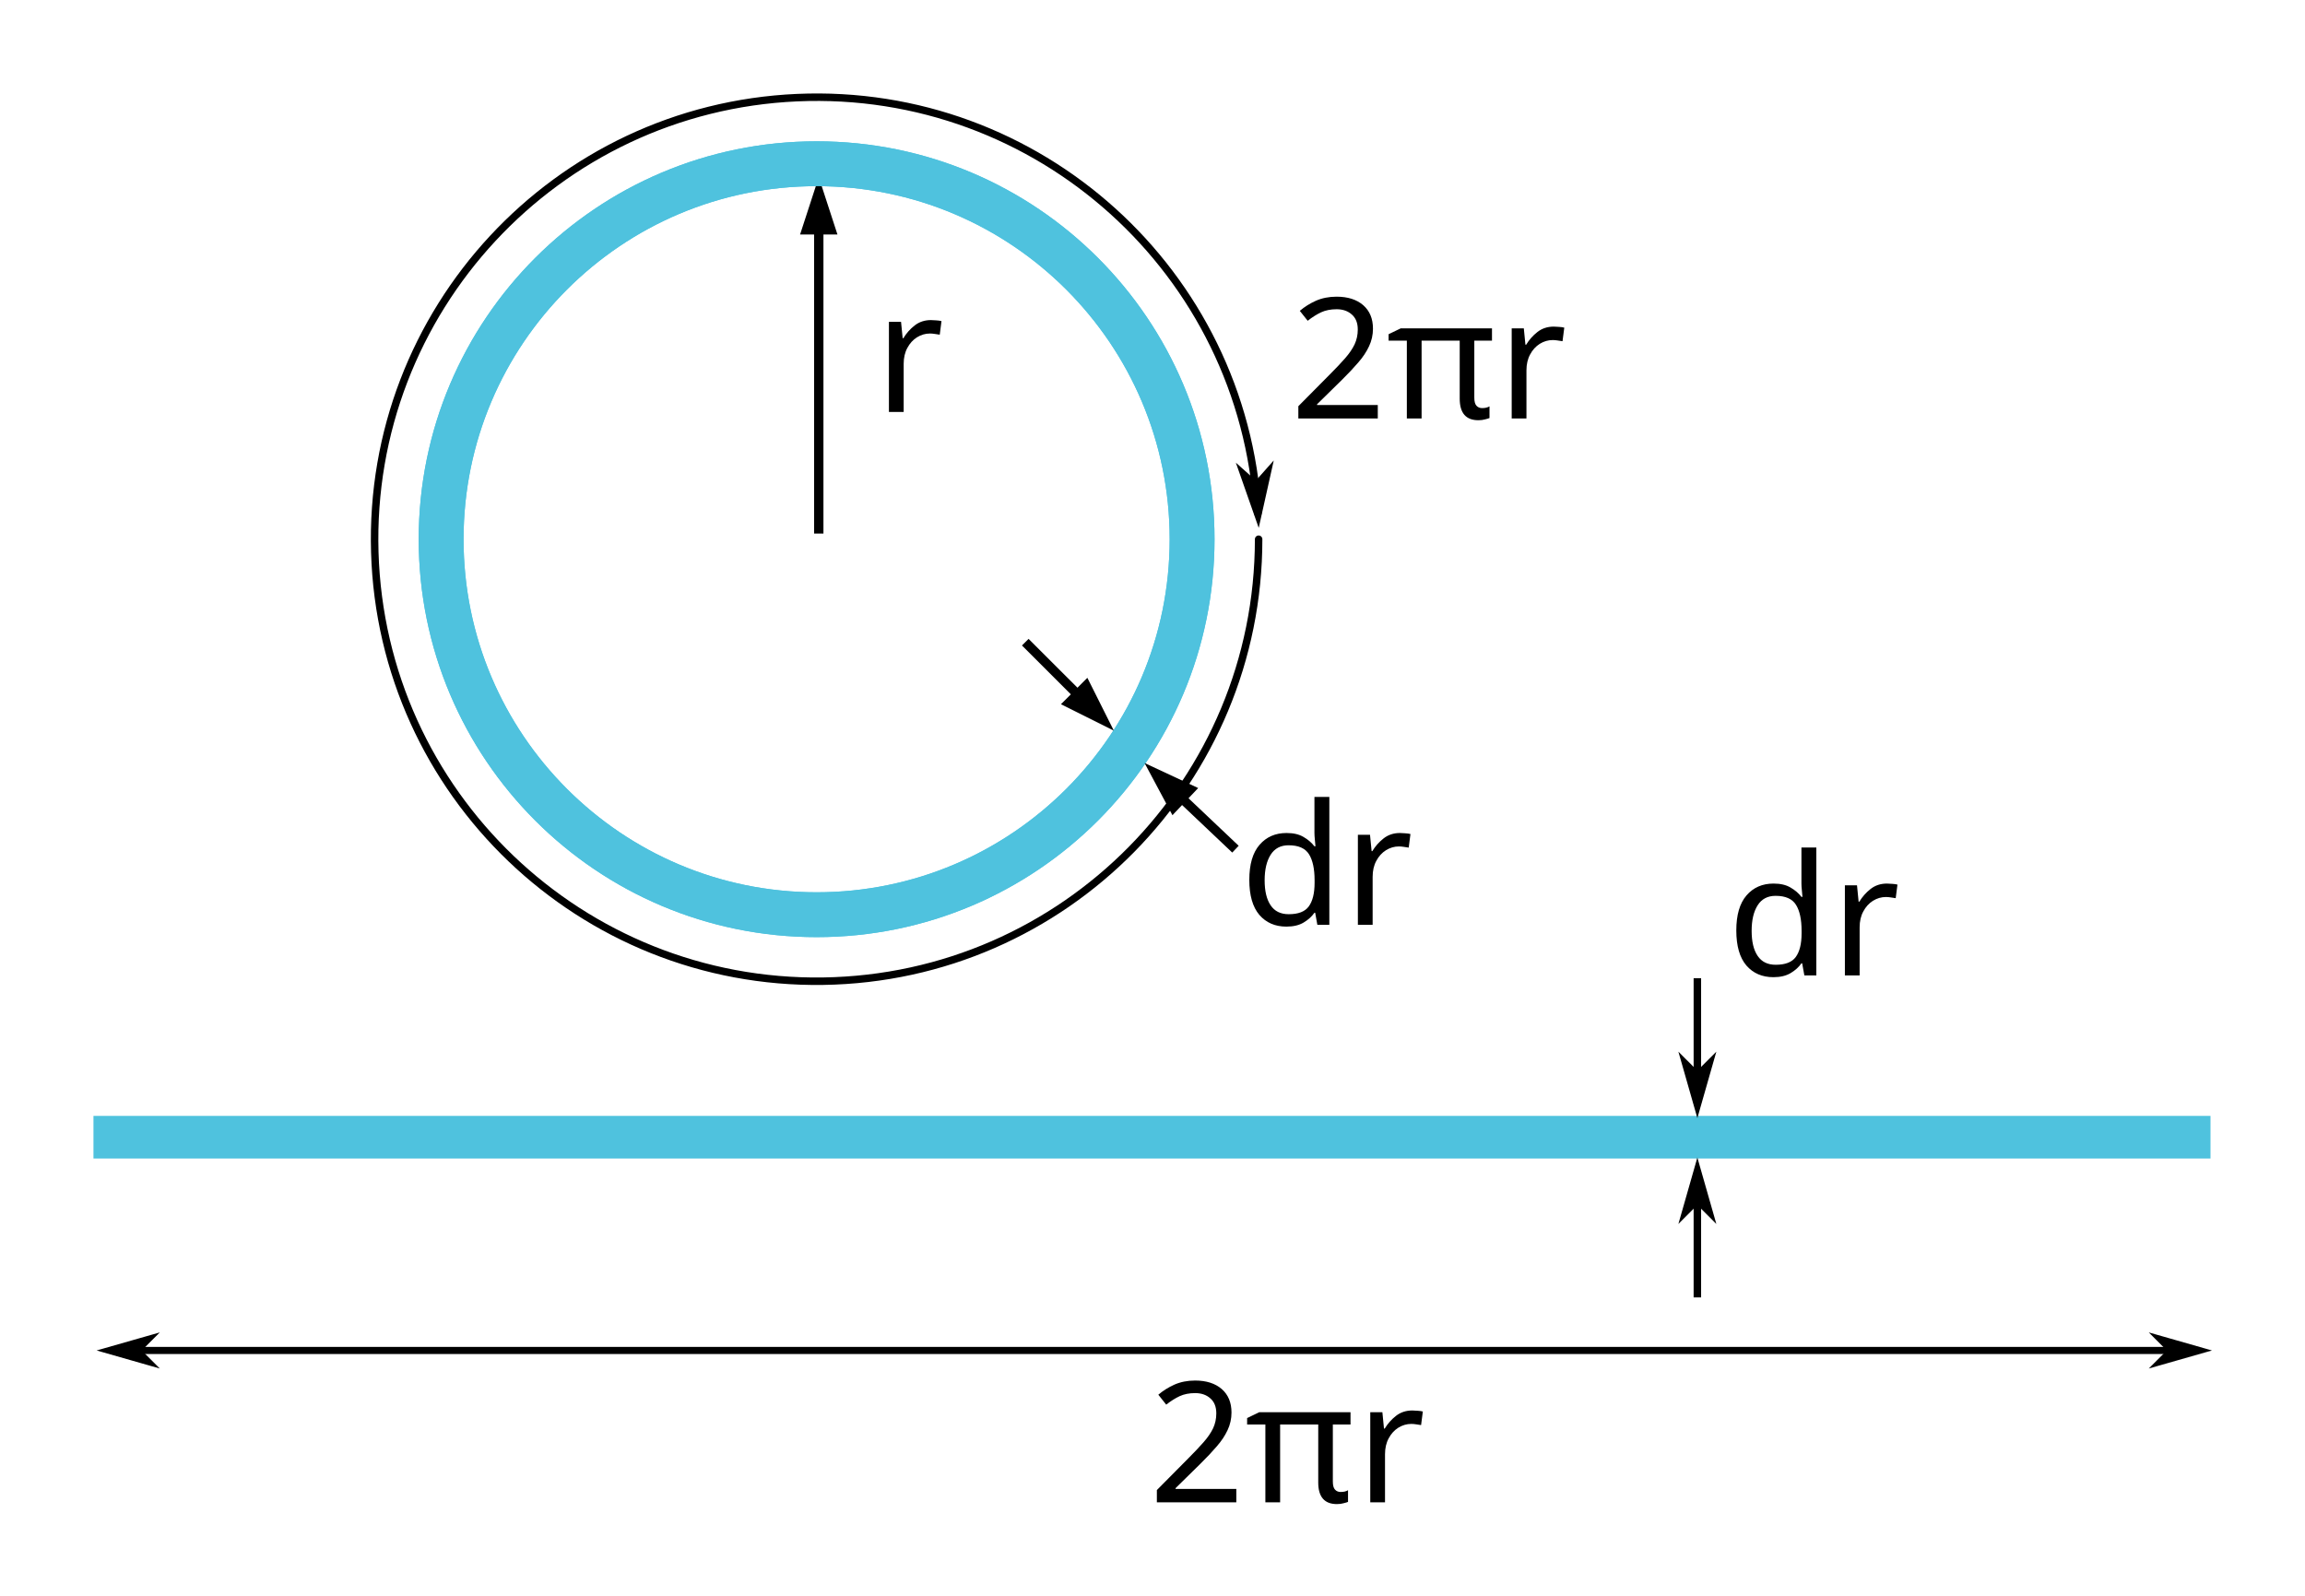
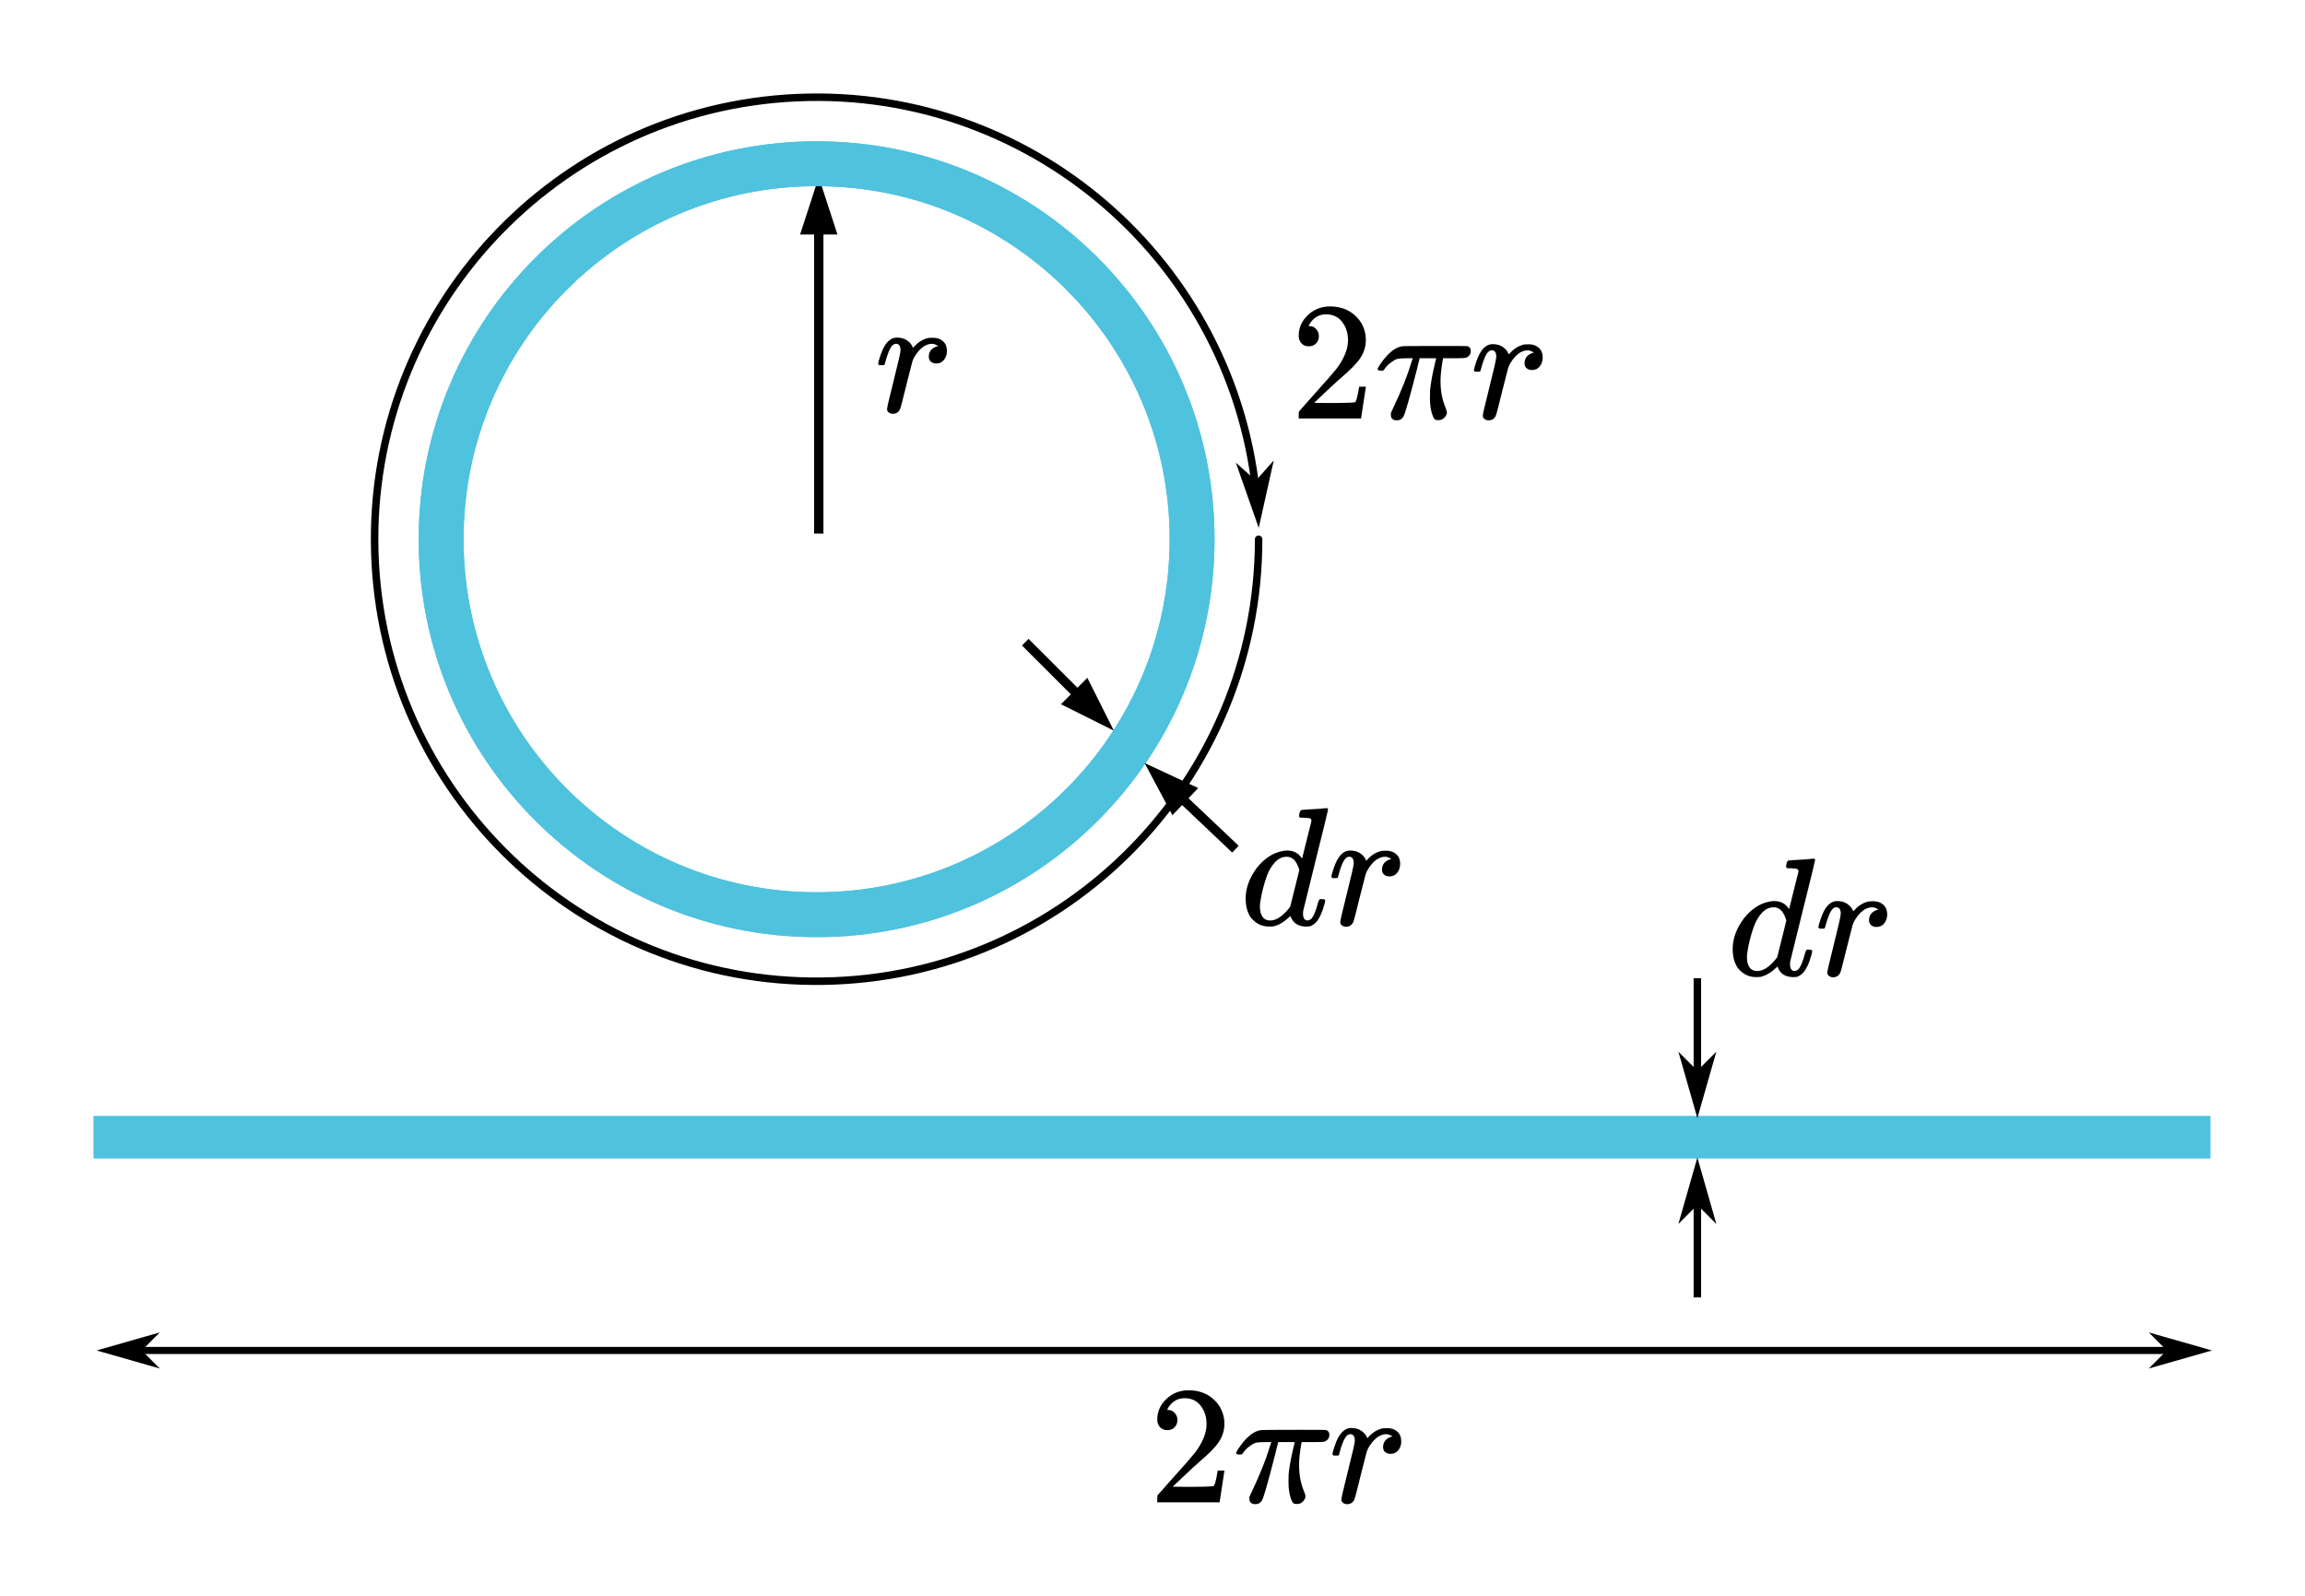
<svg xmlns="http://www.w3.org/2000/svg" width="246.62pt" height="170.737pt" viewBox="0 0 246.62 170.737" version="1.1" id="svg3336">
  <defs id="defs3338">
    <marker orient="auto" refY="0" refX="0" id="Arrow1Mstart" style="overflow:visible">
      <path id="path8459" d="M 0,0 5,-5 -12.5,0 5,5 0,0 Z" style="fill:#000000;fill-opacity:1;fill-rule:evenodd;stroke:#000000;stroke-width:1pt;stroke-opacity:1" transform="matrix(0.4,0,0,0.4,4,0)" />
    </marker>
    <marker orient="auto" refY="0" refX="0" id="marker22778" style="overflow:visible">
      <path id="path22780" d="M 0,0 5,-5 -12.5,0 5,5 0,0 Z" style="fill:#000000;fill-opacity:1;fill-rule:evenodd;stroke:#000000;stroke-width:1pt;stroke-opacity:1" transform="matrix(-0.4,0,0,-0.4,-4,0)" />
    </marker>
    <marker style="overflow:visible" id="marker21649" refX="0" refY="0" orient="auto">
      <path transform="matrix(-0.4,0,0,-0.4,-4,0)" style="fill:#000000;fill-opacity:1;fill-rule:evenodd;stroke:#000000;stroke-width:1pt;stroke-opacity:1" d="M 0,0 5,-5 -12.5,0 5,5 0,0 Z" id="path21651" />
    </marker>
    <marker style="overflow:visible" id="marker21585" refX="0" refY="0" orient="auto">
      <path transform="matrix(-0.4,0,0,-0.4,-4,0)" style="fill:#000000;fill-opacity:1;fill-rule:evenodd;stroke:#000000;stroke-width:1pt;stroke-opacity:1" d="M 0,0 5,-5 -12.5,0 5,5 0,0 Z" id="path21587" />
    </marker>
    <marker orient="auto" refY="0" refX="0" id="Arrow1Mend" style="overflow:visible">
      <path id="path8462" d="M 0,0 5,-5 -12.5,0 5,5 0,0 Z" style="fill:#000000;fill-opacity:1;fill-rule:evenodd;stroke:#000000;stroke-width:1pt;stroke-opacity:1" transform="matrix(-0.4,0,0,-0.4,-4,0)" />
    </marker>
    <g id="g3340">
      <symbol overflow="visible" id="glyph0-0" style="overflow:visible">
        <path style="stroke:none" d="m 4.984,-4.281 0,-0.188 C 4.984,-4.602 4.988,-4.723 5,-4.828 5.02,-4.941 5.062,-5.055 5.125,-5.172 5.195,-5.297 5.289,-5.438 5.406,-5.594 5.531,-5.75 5.703,-5.941 5.922,-6.172 6.055,-6.316 6.176,-6.457 6.281,-6.594 6.395,-6.727 6.488,-6.867 6.562,-7.016 6.645,-7.172 6.707,-7.332 6.75,-7.5 6.801,-7.664 6.828,-7.852 6.828,-8.062 6.828,-8.5 6.727,-8.836 6.531,-9.078 6.344,-9.316 6.066,-9.438 5.703,-9.438 c -0.188,0 -0.355,0.031 -0.5,0.094 -0.137,0.055 -0.258,0.133 -0.359,0.234 -0.105,0.105 -0.195,0.23 -0.266,0.375 -0.074,0.148 -0.137,0.309 -0.188,0.484 l -0.844,0 0,-1.141 c 0.344,-0.176 0.719,-0.332 1.125,-0.469 0.406,-0.133 0.801,-0.203 1.188,-0.203 0.414,0 0.766,0.047 1.047,0.141 0.289,0.086 0.523,0.199 0.703,0.344 0.188,0.148 0.32,0.324 0.406,0.531 0.082,0.211 0.125,0.434 0.125,0.672 0,0.219 -0.027,0.422 -0.078,0.609 -0.043,0.18 -0.117,0.355 -0.219,0.531 C 7.738,-7.055 7.598,-6.863 7.422,-6.656 7.242,-6.445 7.031,-6.211 6.781,-5.953 6.594,-5.754 6.441,-5.594 6.328,-5.469 6.211,-5.344 6.125,-5.223 6.062,-5.109 6.008,-4.992 5.973,-4.875 5.953,-4.75 c -0.023,0.117 -0.031,0.258 -0.031,0.422 l 0,0.047 z m 1.094,0.969 0,1.406 -1.266,0 0,-1.406 z m 3.188,2.5 0,-10.359 -6.688,0 0,10.359 z m 0.906,-11.172 0,11.984 -8.5,0 0,-11.984 z m 0,0" id="path3343" />
      </symbol>
      <symbol overflow="visible" id="glyph0-1" style="overflow:visible">
        <path style="stroke:none" d="M 2.875,-4.75 C 2.227,-4.438 1.453,-4.113 0.547,-3.781 L 0.344,-4.516 c 0.945,-0.32 1.852,-0.688 2.719,-1.094 l 0.547,-2.5 C 3.941,-9.598 4.406,-10.707 5,-11.438 c 0.594,-0.727 1.301,-1.094 2.125,-1.094 0.395,0 0.719,0.086 0.969,0.25 0.25,0.168 0.43,0.391 0.547,0.672 0.113,0.281 0.172,0.594 0.172,0.938 0,0.543 -0.133,1.117 -0.391,1.719 -0.25,0.594 -0.684,1.188 -1.297,1.781 C 6.508,-6.586 5.617,-5.988 4.453,-5.375 l -0.562,2.531 C 3.754,-2.258 3.688,-1.82 3.688,-1.531 c 0,0.23 0.039,0.398 0.125,0.5 0.094,0.105 0.219,0.156 0.375,0.156 0.164,0 0.32,-0.035 0.469,-0.109 0.145,-0.07 0.297,-0.18 0.453,-0.328 0.156,-0.145 0.312,-0.316 0.469,-0.516 0.156,-0.195 0.332,-0.441 0.531,-0.734 l 0.625,0.453 c -0.406,0.555 -0.762,0.98 -1.062,1.281 C 5.379,-0.535 5.062,-0.301 4.719,-0.125 4.375,0.051 4.008,0.141 3.625,0.141 3.188,0.141 2.844,0.008 2.594,-0.25 2.352,-0.52 2.234,-0.883 2.234,-1.344 c 0,-0.445 0.082,-1.016 0.25,-1.703 z M 4.641,-6.234 C 5.609,-6.828 6.352,-7.531 6.875,-8.344 c 0.531,-0.82 0.797,-1.672 0.797,-2.547 0,-0.301 -0.059,-0.531 -0.172,-0.688 -0.117,-0.164 -0.277,-0.25 -0.484,-0.25 -0.293,0 -0.547,0.117 -0.766,0.344 -0.211,0.219 -0.402,0.559 -0.578,1.016 -0.168,0.449 -0.336,1.047 -0.5,1.797 z m 0,0" id="path3346" />
      </symbol>
      <symbol overflow="visible" id="glyph1-0" style="overflow:visible">
        <path style="stroke:none" d="m 2.5,0 0,-11.25 9,0 0,11.25 z m 0.281,-0.281 8.438,0 0,-10.688 -8.438,0 z m 0,0" id="path3349" />
      </symbol>
      <symbol overflow="visible" id="glyph1-1" style="overflow:visible">
        <path style="stroke:none" d="m 5.125,-1.156 c -0.824,0.637 -1.344,1.008 -1.562,1.109 -0.312,0.145 -0.648,0.219 -1,0.219 -0.562,0 -1.027,-0.188 -1.391,-0.562 -0.355,-0.383 -0.531,-0.891 -0.531,-1.516 0,-0.395 0.086,-0.734 0.266,-1.016 0.238,-0.406 0.656,-0.781 1.25,-1.125 C 2.75,-4.398 3.738,-4.828 5.125,-5.328 l 0,-0.328 C 5.125,-6.457 4.992,-7.004 4.734,-7.297 4.484,-7.598 4.113,-7.75 3.625,-7.75 c -0.367,0 -0.656,0.102 -0.875,0.297 -0.219,0.199 -0.328,0.43 -0.328,0.688 l 0.016,0.5 c 0,0.273 -0.074,0.48 -0.219,0.625 -0.137,0.148 -0.312,0.219 -0.531,0.219 -0.219,0 -0.398,-0.07 -0.531,-0.219 -0.137,-0.156 -0.203,-0.363 -0.203,-0.625 0,-0.5 0.254,-0.957 0.766,-1.375 0.52,-0.426 1.242,-0.641 2.172,-0.641 0.719,0 1.305,0.121 1.766,0.359 0.344,0.18 0.598,0.461 0.766,0.844 0.102,0.25 0.156,0.766 0.156,1.547 l 0,2.734 c 0,0.773 0.008,1.246 0.031,1.422 0.031,0.168 0.078,0.281 0.141,0.344 0.07,0.055 0.156,0.078 0.25,0.078 0.094,0 0.176,-0.02 0.25,-0.062 0.113,-0.07 0.348,-0.285 0.703,-0.641 l 0,0.5 c -0.656,0.875 -1.281,1.312 -1.875,1.312 -0.293,0 -0.523,-0.102 -0.688,-0.297 C 5.223,-0.336 5.133,-0.676 5.125,-1.156 Z m 0,-0.578 0,-3.062 c -0.887,0.355 -1.461,0.605 -1.719,0.75 C 2.945,-3.797 2.617,-3.531 2.422,-3.25 2.223,-2.969 2.125,-2.66 2.125,-2.328 c 0,0.43 0.125,0.781 0.375,1.062 0.25,0.273 0.535,0.406 0.859,0.406 0.445,0 1.035,-0.289 1.766,-0.875 z m 0,0" id="path3352" />
      </symbol>
      <symbol overflow="visible" id="glyph1-2" style="overflow:visible">
        <path style="stroke:none" d="M 6.25,-0.906 C 5.852,-0.5 5.469,-0.203 5.094,-0.016 4.719,0.16 4.316,0.25 3.891,0.25 3.004,0.25 2.234,-0.113 1.578,-0.844 0.922,-1.582 0.594,-2.531 0.594,-3.688 c 0,-1.156 0.363,-2.211 1.094,-3.172 0.727,-0.957 1.66,-1.438 2.797,-1.438 0.719,0 1.305,0.227 1.766,0.672 l 0,-1.484 c 0,-0.914 -0.023,-1.477 -0.062,-1.688 -0.043,-0.219 -0.109,-0.363 -0.203,-0.438 -0.094,-0.07 -0.215,-0.109 -0.359,-0.109 -0.156,0 -0.359,0.047 -0.609,0.141 L 4.906,-11.516 7.297,-12.5 l 0.406,0 0,9.312 c 0,0.938 0.02,1.512 0.062,1.719 0.039,0.211 0.109,0.355 0.203,0.438 0.102,0.086 0.219,0.125 0.344,0.125 0.156,0 0.367,-0.051 0.641,-0.156 l 0.094,0.312 -2.391,1 -0.406,0 z m 0,-0.609 0,-4.156 C 6.219,-6.066 6.113,-6.426 5.938,-6.75 5.758,-7.082 5.523,-7.332 5.234,-7.5 4.941,-7.664 4.66,-7.75 4.391,-7.75 3.867,-7.75 3.406,-7.52 3,-7.062 c -0.531,0.617 -0.797,1.508 -0.797,2.672 0,1.188 0.254,2.102 0.766,2.734 0.52,0.625 1.098,0.938 1.734,0.938 0.531,0 1.047,-0.266 1.547,-0.797 z m 0,0" id="path3355" />
      </symbol>
      <symbol overflow="visible" id="glyph2-0" style="overflow:visible">
        <path style="stroke:none" d="m 2.5,0 0,-11.25 9,0 0,11.25 z m 0.281,-0.281 8.438,0 0,-10.688 -8.438,0 z m 0,0" id="path3358" />
      </symbol>
      <symbol overflow="visible" id="glyph2-1" style="overflow:visible">
        <path style="stroke:none" d="m 8.531,-7.953 -2.875,9.938 c -0.125,0.445 -0.188,0.738 -0.188,0.875 0,0.133 0.031,0.25 0.094,0.344 0.07,0.094 0.164,0.164 0.281,0.219 0.188,0.07 0.426,0.109 0.719,0.109 l -0.094,0.312 -4.203,0 0.078,-0.312 C 2.914,3.477 3.273,3.426 3.422,3.375 3.641,3.289 3.82,3.145 3.969,2.938 4.113,2.738 4.273,2.32 4.453,1.688 L 5.656,-2.641 C 4.883,-1.516 4.164,-0.723 3.5,-0.266 3.02,0.055 2.578,0.219 2.172,0.219 1.586,0.219 1.145,-0.02 0.844,-0.5 0.539,-0.977 0.391,-1.492 0.391,-2.047 c 0,-0.883 0.27,-1.812 0.812,-2.781 C 1.754,-5.805 2.473,-6.602 3.359,-7.219 4.055,-7.707 4.688,-7.953 5.25,-7.953 c 0.414,0 0.758,0.105 1.031,0.312 C 6.551,-7.441 6.75,-7.125 6.875,-6.688 l 0.281,-0.984 z m -2,1.719 c 0,-0.375 -0.117,-0.68 -0.344,-0.922 -0.23,-0.25 -0.512,-0.375 -0.844,-0.375 -0.719,0 -1.477,0.621 -2.266,1.859 -0.781,1.23 -1.172,2.387 -1.172,3.469 0,0.449 0.094,0.789 0.281,1.016 0.195,0.219 0.438,0.328 0.719,0.328 0.363,0 0.77,-0.195 1.219,-0.594 0.688,-0.602 1.258,-1.375 1.719,-2.312 0.457,-0.945 0.688,-1.77 0.688,-2.469 z m 0,0" id="path3361" />
      </symbol>
      <symbol overflow="visible" id="glyph2-2" style="overflow:visible">
        <path style="stroke:none" d="M 5.266,0.266 3,2.109 c 0.352,-0.062 0.68,-0.094 0.984,-0.094 0.301,0 0.57,0.016 0.812,0.047 0.25,0.039 0.781,0.148 1.594,0.328 0.82,0.188 1.539,0.281 2.156,0.281 0.645,0 1.191,-0.117 1.641,-0.344 0.457,-0.219 0.898,-0.594 1.328,-1.125 L 11.812,1.344 C 11.207,2.207 10.492,2.832 9.672,3.219 8.859,3.602 7.988,3.797 7.062,3.797 6.551,3.797 5.852,3.695 4.969,3.5 3.613,3.195 2.672,3.047 2.141,3.047 1.93,3.047 1.758,3.062 1.625,3.094 1.5,3.125 1.312,3.195 1.062,3.312 L 0.859,3.062 4.453,0.219 C 3.336,0.062 2.492,-0.426 1.922,-1.25 1.348,-2.07 1.062,-2.953 1.062,-3.891 1.062,-5.172 1.445,-6.5 2.219,-7.875 3,-9.25 3.992,-10.312 5.203,-11.062 c 1.207,-0.75 2.395,-1.125 3.562,-1.125 0.875,0 1.613,0.18 2.219,0.531 0.613,0.344 1.086,0.855 1.422,1.531 0.332,0.668 0.5,1.355 0.5,2.062 0,1.344 -0.387,2.711 -1.156,4.094 -0.762,1.375 -1.715,2.422 -2.859,3.141 -1.137,0.711 -2.344,1.07 -3.625,1.094 z M 8.562,-11.625 c -0.586,0 -1.156,0.148 -1.719,0.438 -0.562,0.281 -1.121,0.758 -1.672,1.422 C 4.617,-9.109 4.125,-8.25 3.688,-7.188 3.156,-5.875 2.891,-4.633 2.891,-3.469 c 0,0.836 0.211,1.574 0.641,2.219 0.426,0.637 1.082,0.953 1.969,0.953 0.531,0 1.051,-0.129 1.562,-0.391 0.52,-0.258 1.055,-0.707 1.609,-1.344 0.695,-0.812 1.281,-1.836 1.75,-3.078 0.477,-1.25 0.719,-2.41 0.719,-3.484 0,-0.789 -0.215,-1.492 -0.641,-2.109 C 10.07,-11.316 9.426,-11.625 8.562,-11.625 Z m 0,0" id="path3364" />
      </symbol>
      <symbol overflow="visible" id="glyph2-3" style="overflow:visible">
        <path style="stroke:none" d="M 0.938,-7.469 3.969,-7.953 2.703,-3.688 c 1.031,-1.75 1.961,-2.973 2.797,-3.672 0.477,-0.395 0.863,-0.594 1.156,-0.594 0.195,0 0.348,0.059 0.453,0.172 0.113,0.117 0.172,0.281 0.172,0.5 0,0.387 -0.102,0.758 -0.297,1.109 C 6.848,-5.91 6.645,-5.781 6.375,-5.781 c -0.137,0 -0.25,-0.039 -0.344,-0.125 C 5.938,-6 5.879,-6.133 5.859,-6.312 5.848,-6.426 5.82,-6.504 5.781,-6.547 c -0.055,-0.039 -0.109,-0.062 -0.172,-0.062 -0.105,0 -0.199,0.023 -0.281,0.062 C 5.172,-6.461 4.938,-6.234 4.625,-5.859 4.145,-5.285 3.617,-4.539 3.047,-3.625 2.805,-3.238 2.598,-2.801 2.422,-2.312 2.172,-1.645 2.031,-1.242 2,-1.109 L 1.719,0 0.375,0 2,-5.453 C 2.188,-6.086 2.281,-6.539 2.281,-6.812 2.281,-6.914 2.234,-7.004 2.141,-7.078 2.023,-7.172 1.867,-7.219 1.672,-7.219 1.555,-7.219 1.332,-7.191 1,-7.141 Z m 0,0" id="path3367" />
      </symbol>
      <symbol overflow="visible" id="glyph2-4" style="overflow:visible">
        <path style="stroke:none" d="m 5.828,-11.281 -1.359,4.719 1.109,0 c 0.801,0 1.379,-0.117 1.734,-0.359 0.352,-0.25 0.66,-0.703 0.922,-1.359 l 0.328,0 -1.219,4.328 -0.359,0 c 0.102,-0.363 0.156,-0.676 0.156,-0.938 0,-0.25 -0.055,-0.445 -0.156,-0.594 C 6.891,-5.641 6.75,-5.754 6.562,-5.828 6.383,-5.898 6.008,-5.938 5.438,-5.938 l -1.125,0 L 3.156,-2 c -0.117,0.387 -0.172,0.68 -0.172,0.875 0,0.156 0.07,0.293 0.219,0.406 0.102,0.086 0.352,0.125 0.75,0.125 l 1.062,0 C 6.148,-0.594 7.062,-0.797 7.75,-1.203 8.445,-1.609 9.066,-2.312 9.609,-3.312 l 0.328,0 L 8.812,0 -0.406,0 -0.297,-0.328 c 0.457,-0.008 0.77,-0.051 0.938,-0.125 0.227,-0.102 0.395,-0.238 0.5,-0.406 0.156,-0.238 0.344,-0.738 0.562,-1.5 l 2.094,-7.188 c 0.164,-0.582 0.25,-1.023 0.25,-1.328 0,-0.227 -0.078,-0.406 -0.234,-0.531 -0.156,-0.125 -0.461,-0.188 -0.906,-0.188 l -0.188,0 0.109,-0.328 8.547,0 -0.734,2.875 -0.328,0 c 0.039,-0.27 0.062,-0.492 0.062,-0.672 0,-0.312 -0.074,-0.57 -0.219,-0.781 -0.199,-0.27 -0.492,-0.477 -0.875,-0.625 C 9,-11.227 8.352,-11.281 7.344,-11.281 Z m 0,0" id="path3370" />
      </symbol>
      <symbol overflow="visible" id="glyph3-0" style="overflow:visible">
        <path style="stroke:none" d="m 2.5,0 0,-11.25 9,0 0,11.25 z m 0.281,-0.281 8.438,0 0,-10.688 -8.438,0 z m 0,0" id="path3373" />
      </symbol>
      <symbol overflow="visible" id="glyph3-1" style="overflow:visible">
        <path style="stroke:none" d="m 6.688,-12.5 c 1.625,0 2.438,1.117 2.438,3.344 0,1.355 -0.328,2.852 -0.984,4.484 C 7.484,-3.035 6.727,-1.812 5.875,-1 5.031,-0.188 4.16,0.219 3.266,0.219 c -0.73,0 -1.324,-0.312 -1.781,-0.938 -0.461,-0.625 -0.688,-1.406 -0.688,-2.344 0,-0.594 0.129,-1.414 0.391,-2.469 0.258,-1.062 0.656,-2.129 1.188,-3.203 0.531,-1.07 1.191,-1.969 1.984,-2.688 C 5.148,-12.141 5.926,-12.5 6.688,-12.5 Z m 0.547,5.984 c 0.395,-1.238 0.594,-2.441 0.594,-3.609 0,-1.332 -0.383,-2 -1.141,-2 -0.656,0 -1.309,0.5 -1.953,1.5 -0.637,1 -1.219,2.371 -1.75,4.109 z m -4.422,0.5 C 2.27,-4.336 2,-3.051 2,-2.156 c 0,0.586 0.117,1.062 0.359,1.438 0.238,0.375 0.598,0.562 1.078,0.562 0.395,0 0.766,-0.156 1.109,-0.469 C 4.891,-0.938 5.289,-1.57 5.75,-2.531 6.219,-3.5 6.656,-4.66 7.062,-6.016 Z m 0,0" id="path3376" />
      </symbol>
    </g>
    <marker orient="auto" refY="0" refX="0" id="Arrow1Mend-1" style="overflow:visible">
      <path id="path8462-7" d="M 0,0 5,-5 -12.5,0 5,5 0,0 Z" style="fill:#000000;fill-opacity:1;fill-rule:evenodd;stroke:#000000;stroke-width:1pt;stroke-opacity:1" transform="matrix(-0.4,0,0,-0.4,-4,0)" />
    </marker>
  </defs>
  <circle style="opacity:1;fill:none;fill-opacity:1;stroke:#4fc2de;stroke-width:4.8;stroke-linecap:round;stroke-linejoin:round;stroke-miterlimit:4;stroke-dasharray:none;stroke-dashoffset:0;stroke-opacity:1" id="path21418-9" cx="87.372" cy="57.693" r="40.174" />
  <path id="path3431" d="m 88.103,57.085 0,-31.994 1.5,0 -2,-6.14 -2,6.14 1.5,0 0,31.994 z m 0,0" style="fill:#000000;fill-opacity:1;fill-rule:nonzero;stroke:none" />
-   <text xml:space="preserve" style="font-style:normal;font-variant:normal;font-weight:normal;font-stretch:normal;font-size:32px;line-height:125%;font-family:KaTeX_Main;-inkscape-font-specification:'KaTeX_Main, Normal';text-align:start;letter-spacing:0px;word-spacing:0px;writing-mode:lr-tb;text-anchor:start;fill:#000000;fill-opacity:1;stroke:none;stroke-width:1px;stroke-linecap:butt;stroke-linejoin:miter;stroke-opacity:1" x="93.577" y="44.074" id="text41261-5">
-     <tspan id="tspan41263-1" x="93.577" y="44.074" style="font-style:normal;font-variant:normal;font-weight:normal;font-stretch:normal;font-size:18px;line-height:125%;font-family:KaTeX_Math;-inkscape-font-specification:'KaTeX_Math, Normal';text-align:start;writing-mode:lr-tb;text-anchor:start">r</tspan>
-   </text>
+   <g style="font-style:normal;font-variant:normal;font-weight:normal;font-stretch:normal;font-size:32px;line-height:125%;font-family:KaTeX_Main;-inkscape-font-specification:'KaTeX_Main, Normal';text-align:start;letter-spacing:0px;word-spacing:0px;writing-mode:lr-tb;text-anchor:start;fill:#000000;fill-opacity:1;stroke:none;stroke-width:1px;stroke-linecap:butt;stroke-linejoin:miter;stroke-opacity:1" id="text41261-5">
+     <path d="m 95.521,44.272 q -0.252,0 -0.432,-0.144 -0.18,-0.126 -0.18,-0.36 0,-0.234 0.72,-3.096 0.72,-2.862 0.72,-3.186 0,-0.702 -0.468,-0.702 -0.198,0 -0.342,0.126 -0.432,0.342 -0.864,1.998 0,0.018 -0.018,0.072 -0.018,0.036 -0.036,0.054 0,0 -0.018,0.018 -0.018,0.018 -0.072,0.018 -0.036,0 -0.072,0 -0.036,0 -0.144,0 l -0.252,0 q -0.108,-0.108 -0.108,-0.162 0,-0.144 0.234,-0.846 0.342,-1.044 0.81,-1.512 0.432,-0.432 0.954,-0.432 0.702,0 1.152,0.342 0.396,0.306 0.522,0.63 0.036,0.108 0.054,0.126 0.018,0 0.144,-0.144 0.666,-0.738 1.53,-0.918 0.108,-0.018 0.468,-0.018 0.666,0 1.08,0.378 0.414,0.378 0.414,1.026 0,0.576 -0.324,0.972 -0.306,0.378 -0.828,0.378 -0.342,0 -0.576,-0.198 -0.216,-0.198 -0.216,-0.522 0,-0.882 1.008,-1.152 -0.396,-0.234 -0.648,-0.234 -0.378,0 -0.72,0.18 -0.594,0.288 -1.134,1.152 -0.18,0.288 -0.27,0.594 -0.09,0.306 -0.612,2.394 -0.612,2.52 -0.702,2.682 -0.234,0.486 -0.774,0.486 z" style="font-style:normal;font-variant:normal;font-weight:normal;font-stretch:normal;font-size:18px;line-height:125%;font-family:KaTeX_Math;-inkscape-font-specification:'KaTeX_Math, Normal';text-align:start;writing-mode:lr-tb;text-anchor:start" id="path4254" />
+   </g>
  <circle style="opacity:1;fill:none;fill-opacity:1;stroke:#4fc2de;stroke-width:4.8;stroke-linecap:round;stroke-linejoin:round;stroke-miterlimit:4;stroke-dasharray:none;stroke-dashoffset:0;stroke-opacity:1" id="path21418" cx="87.372" cy="57.693" r="40.174" />
  <path style="fill:none;fill-rule:evenodd;stroke:#4fc2de;stroke-width:4.565;stroke-linecap:butt;stroke-linejoin:miter;stroke-miterlimit:4;stroke-dasharray:none;stroke-opacity:1" d="m 10,121.674 226.509,0" id="path21420" />
-   <text xml:space="preserve" style="font-style:normal;font-variant:normal;font-weight:normal;font-stretch:normal;font-size:32px;line-height:125%;font-family:KaTeX_Main;-inkscape-font-specification:'KaTeX_Main, Normal';text-align:start;letter-spacing:0px;word-spacing:0px;writing-mode:lr-tb;text-anchor:start;fill:#000000;fill-opacity:1;stroke:none;stroke-width:1px;stroke-linecap:butt;stroke-linejoin:miter;stroke-opacity:1" x="184.791" y="104.362" id="text41261-0-0">
-     <tspan id="tspan41263-4-0" x="184.791" y="104.362" style="font-style:normal;font-variant:normal;font-weight:normal;font-stretch:normal;font-size:18px;line-height:125%;font-family:KaTeX_Math;-inkscape-font-specification:'KaTeX_Math, Normal';text-align:start;writing-mode:lr-tb;text-anchor:start">dr</tspan>
-   </text>
+   <g style="font-style:normal;font-variant:normal;font-weight:normal;font-stretch:normal;font-size:32px;line-height:125%;font-family:KaTeX_Main;-inkscape-font-specification:'KaTeX_Main, Normal';text-align:start;letter-spacing:0px;word-spacing:0px;writing-mode:lr-tb;text-anchor:start;fill:#000000;fill-opacity:1;stroke:none;stroke-width:1px;stroke-linecap:butt;stroke-linejoin:miter;stroke-opacity:1" id="text41261-0-0">
+     <path d="m 192.675,91.978 q 0.27,-0.018 0.612,-0.036 0.342,-0.036 0.504,-0.054 0.18,-0.018 0.198,-0.018 0.216,0 0.216,0.144 0,0.126 -1.332,5.454 -1.314,5.31 -1.332,5.4 -0.018,0.09 -0.018,0.27 0,0.756 0.504,0.756 0.162,-0.018 0.36,-0.162 0.378,-0.36 0.738,-1.728 0.108,-0.36 0.18,-0.378 0.036,-0.018 0.18,-0.018 l 0.072,0 q 0.342,0 0.342,0.144 0,0.072 -0.054,0.288 -0.396,1.512 -0.972,2.088 -0.234,0.234 -0.576,0.378 -0.144,0.036 -0.432,0.036 -1.134,0 -1.584,-0.882 -0.09,-0.234 -0.09,-0.216 -0.018,-0.018 -0.072,0.018 -0.036,0.036 -0.072,0.072 -0.864,0.81 -1.71,0.99 -0.108,0.018 -0.45,0.018 -1.188,0 -1.962,-0.99 -0.54,-0.792 -0.54,-2.016 0,-1.674 1.224,-3.312 1.116,-1.368 2.484,-1.71 0.378,-0.108 0.738,-0.108 0.99,0 1.512,0.756 0.09,0.108 0.09,0.072 0.018,-0.072 0.486,-1.962 0.486,-1.908 0.504,-1.998 0,-0.216 -0.108,-0.288 -0.198,-0.072 -0.72,-0.09 l -0.378,0 q -0.108,-0.108 -0.126,-0.144 0,-0.036 0.054,-0.342 0.09,-0.342 0.234,-0.342 0.018,0 0.18,-0.018 0.18,-0.018 0.486,-0.036 0.324,-0.018 0.63,-0.036 z m -1.548,6.516 q -0.396,-1.422 -1.35,-1.422 -0.72,0 -1.278,0.612 -0.54,0.612 -0.828,1.404 -0.522,1.422 -0.738,2.952 0,0.054 -0.018,0.198 0,0.144 0,0.216 0,0.648 0.27,1.044 0.288,0.396 0.828,0.396 0.954,0 1.998,-1.296 l 0.144,-0.198 q 0.162,-0.648 0.486,-1.944 0.324,-1.314 0.486,-1.962 z" style="font-style:normal;font-variant:normal;font-weight:normal;font-stretch:normal;font-size:18px;line-height:125%;font-family:KaTeX_Math;-inkscape-font-specification:'KaTeX_Math, Normal';text-align:start;writing-mode:lr-tb;text-anchor:start" id="path4249" />
+     <path d="m 196.122,104.56 q -0.252,0 -0.432,-0.144 -0.18,-0.126 -0.18,-0.36 0,-0.234 0.72,-3.096 0.72,-2.862 0.72,-3.186 0,-0.702 -0.468,-0.702 -0.198,0 -0.342,0.126 -0.432,0.342 -0.864,1.998 0,0.018 -0.018,0.072 -0.018,0.036 -0.036,0.054 0,0 -0.018,0.018 -0.018,0.018 -0.072,0.018 -0.036,0 -0.072,0 -0.036,0 -0.144,0 l -0.252,0 q -0.108,-0.108 -0.108,-0.162 0,-0.144 0.234,-0.846 0.342,-1.044 0.81,-1.512 0.432,-0.432 0.954,-0.432 0.702,0 1.152,0.342 0.396,0.306 0.522,0.63 0.036,0.108 0.054,0.126 0.018,0 0.144,-0.144 0.666,-0.738 1.53,-0.918 0.108,-0.018 0.468,-0.018 0.666,0 1.08,0.378 0.414,0.378 0.414,1.026 0,0.576 -0.324,0.972 -0.306,0.378 -0.828,0.378 -0.342,0 -0.576,-0.198 -0.216,-0.198 -0.216,-0.522 0,-0.882 1.008,-1.152 -0.396,-0.234 -0.648,-0.234 -0.378,0 -0.72,0.18 -0.594,0.288 -1.134,1.152 -0.18,0.288 -0.27,0.594 -0.09,0.306 -0.612,2.394 -0.612,2.52 -0.702,2.682 -0.234,0.486 -0.774,0.486 z" style="font-style:normal;font-variant:normal;font-weight:normal;font-stretch:normal;font-size:18px;line-height:125%;font-family:KaTeX_Math;-inkscape-font-specification:'KaTeX_Math, Normal';text-align:start;writing-mode:lr-tb;text-anchor:start" id="path4251" />
+   </g>
  <path style="fill:none;fill-rule:evenodd;stroke:#000000;stroke-width:0.8px;stroke-linecap:butt;stroke-linejoin:miter;stroke-opacity:1;marker-end:url(#Arrow1Mend)" d="m 181.607,104.661 0,13.391" id="path21442" />
  <path style="fill:none;fill-rule:evenodd;stroke:#000000;stroke-width:0.8px;stroke-linecap:butt;stroke-linejoin:miter;stroke-opacity:1;marker-end:url(#Arrow1Mend-1)" d="m 181.607,138.813 0,-13.391" id="path21442-3" />
  <path style="opacity:1;fill:none;fill-opacity:1;stroke:#000000;stroke-width:0.8;stroke-linecap:round;stroke-linejoin:round;stroke-miterlimit:4;stroke-dasharray:none;stroke-dashoffset:0;stroke-opacity:1;marker-end:url(#marker21649)" d="m 134.665,57.693 -3e-5,0 c 0,25.847 -20.751,46.906 -46.596,47.287 C 62.225,105.362 40.862,84.923 40.1,59.087 39.338,33.251 59.46,11.59 85.282,10.447 111.103,9.305 133.059,29.105 134.582,54.907" id="path21418-9-2" />
-   <text xml:space="preserve" style="font-style:normal;font-variant:normal;font-weight:normal;font-stretch:normal;font-size:32px;line-height:125%;font-family:KaTeX_Main;-inkscape-font-specification:'KaTeX_Main, Normal';text-align:start;letter-spacing:0px;word-spacing:0px;writing-mode:lr-tb;text-anchor:start;fill:#000000;fill-opacity:1;stroke:none;stroke-width:1px;stroke-linecap:butt;stroke-linejoin:miter;stroke-opacity:1" x="138.053" y="44.774" id="text41261-1">
-     <tspan id="tspan22750" x="138.053" y="44.774" style="font-style:normal;font-variant:normal;font-weight:normal;font-stretch:normal;font-size:18px;line-height:125%;font-family:KaTeX_Main;-inkscape-font-specification:'KaTeX_Main, Normal';text-align:start;writing-mode:lr-tb;text-anchor:start">2πr</tspan>
-   </text>
-   <text xml:space="preserve" style="font-style:normal;font-variant:normal;font-weight:normal;font-stretch:normal;font-size:32px;line-height:125%;font-family:KaTeX_Main;-inkscape-font-specification:'KaTeX_Main, Normal';text-align:start;letter-spacing:0px;word-spacing:0px;writing-mode:lr-tb;text-anchor:start;fill:#000000;fill-opacity:1;stroke:none;stroke-width:1px;stroke-linecap:butt;stroke-linejoin:miter;stroke-opacity:1" x="122.919" y="160.737" id="text41261-1-4">
-     <tspan id="tspan22750-4" x="122.919" y="160.737" style="font-style:normal;font-variant:normal;font-weight:normal;font-stretch:normal;font-size:18px;line-height:125%;font-family:KaTeX_Main;-inkscape-font-specification:'KaTeX_Main, Normal';text-align:start;writing-mode:lr-tb;text-anchor:start">2πr</tspan>
-   </text>
+   <g style="font-style:normal;font-variant:normal;font-weight:normal;font-stretch:normal;font-size:32px;line-height:125%;font-family:KaTeX_Main;-inkscape-font-specification:'KaTeX_Main, Normal';text-align:start;letter-spacing:0px;word-spacing:0px;writing-mode:lr-tb;text-anchor:start;fill:#000000;fill-opacity:1;stroke:none;stroke-width:1px;stroke-linecap:butt;stroke-linejoin:miter;stroke-opacity:1" id="text41261-1">
+     <path d="m 140.033,37.052 q -0.504,0 -0.792,-0.324 -0.288,-0.324 -0.288,-0.792 0,-1.296 0.972,-2.214 0.99,-0.936 2.358,-0.936 1.548,0 2.556,0.846 1.026,0.828 1.26,2.178 0.036,0.324 0.036,0.594 0,1.044 -0.63,1.962 -0.504,0.756 -2.034,2.07 -0.648,0.558 -1.8,1.656 l -1.062,1.008 1.368,0.018 q 2.826,0 3.006,-0.09 0.072,-0.018 0.18,-0.378 0.072,-0.198 0.252,-1.224 l 0,-0.054 0.72,0 0,0.054 -0.504,3.294 0,0.054 -6.678,0 0,-0.342 q 0,-0.36 0.036,-0.414 0.018,-0.018 1.512,-1.71 1.962,-2.178 2.52,-2.88 1.206,-1.638 1.206,-3.006 0,-1.188 -0.63,-1.98 -0.612,-0.81 -1.728,-0.81 -1.044,0 -1.692,0.936 -0.036,0.072 -0.108,0.198 -0.054,0.09 -0.054,0.108 0,0.018 0.09,0.018 0.45,0 0.72,0.324 0.288,0.324 0.288,0.756 0,0.45 -0.306,0.774 -0.288,0.306 -0.774,0.306 z" style="font-style:normal;font-variant:normal;font-weight:normal;font-stretch:normal;font-size:18px;line-height:125%;font-family:KaTeX_Main;-inkscape-font-specification:'KaTeX_Main, Normal';text-align:start;writing-mode:lr-tb;text-anchor:start" id="path4242" />
+     <path d="m 154.811,44.108 q 0,0.306 -0.27,0.576 -0.252,0.27 -0.63,0.27 -0.27,0 -0.378,-0.072 -0.09,-0.072 -0.198,-0.288 -0.342,-0.792 -0.342,-1.998 0,-0.648 0.018,-0.864 0.126,-1.242 0.558,-3.006 0.09,-0.36 0.09,-0.396 l -1.764,0 -0.018,0.072 q 0,0.018 -0.036,0.162 -0.036,0.126 -0.108,0.396 -0.054,0.252 -0.108,0.468 -1.188,4.626 -1.422,5.04 -0.216,0.504 -0.774,0.504 -0.414,0 -0.576,-0.306 -0.036,-0.09 -0.036,-0.288 l 0,-0.198 0.234,-0.504 q 1.35,-2.844 1.962,-4.914 l 0.144,-0.432 -0.576,0 q -0.72,0 -1.008,0.054 -0.27,0.054 -0.666,0.342 -0.432,0.27 -0.756,0.738 -0.09,0.144 -0.144,0.18 -0.054,0.018 -0.27,0.018 -0.342,0 -0.342,-0.18 0,-0.072 0.18,-0.36 1.242,-1.89 2.43,-2.07 0.126,-0.036 4.05,-0.036 2.88,0 2.952,0.018 0.36,0.126 0.36,0.504 0,0.558 -0.576,0.756 -0.108,0.036 -1.242,0.036 l -1.152,0 -0.054,0.306 q -0.216,1.296 -0.216,2.142 0,1.602 0.558,2.898 0.126,0.324 0.126,0.432 z" style="font-style:normal;font-variant:normal;font-weight:normal;font-stretch:normal;font-size:18px;line-height:125%;font-family:KaTeX_Math;-inkscape-font-specification:'KaTeX_Math, Normal';text-align:start;writing-mode:lr-tb;text-anchor:start" id="path4244" />
+     <path d="m 159.263,44.972 q -0.252,0 -0.432,-0.144 -0.18,-0.126 -0.18,-0.36 0,-0.234 0.72,-3.096 0.72,-2.862 0.72,-3.186 0,-0.702 -0.468,-0.702 -0.198,0 -0.342,0.126 -0.432,0.342 -0.864,1.998 0,0.018 -0.018,0.072 -0.018,0.036 -0.036,0.054 0,0 -0.018,0.018 -0.018,0.018 -0.072,0.018 -0.036,0 -0.072,0 -0.036,0 -0.144,0 l -0.252,0 q -0.108,-0.108 -0.108,-0.162 0,-0.144 0.234,-0.846 0.342,-1.044 0.81,-1.512 0.432,-0.432 0.954,-0.432 0.702,0 1.152,0.342 0.396,0.306 0.522,0.63 0.036,0.108 0.054,0.126 0.018,0 0.144,-0.144 0.666,-0.738 1.53,-0.918 0.108,-0.018 0.468,-0.018 0.666,0 1.08,0.378 0.414,0.378 0.414,1.026 0,0.576 -0.324,0.972 -0.306,0.378 -0.828,0.378 -0.342,0 -0.576,-0.198 -0.216,-0.198 -0.216,-0.522 0,-0.882 1.008,-1.152 -0.396,-0.234 -0.648,-0.234 -0.378,0 -0.72,0.18 -0.594,0.288 -1.134,1.152 -0.18,0.288 -0.27,0.594 -0.09,0.306 -0.612,2.394 -0.612,2.52 -0.702,2.682 -0.234,0.486 -0.774,0.486 z" style="font-style:normal;font-variant:normal;font-weight:normal;font-stretch:normal;font-size:18px;line-height:125%;font-family:KaTeX_Math;-inkscape-font-specification:'KaTeX_Math, Normal';text-align:start;writing-mode:lr-tb;text-anchor:start" id="path4246" />
+   </g>
+   <g style="font-style:normal;font-variant:normal;font-weight:normal;font-stretch:normal;font-size:32px;line-height:125%;font-family:KaTeX_Main;-inkscape-font-specification:'KaTeX_Main, Normal';text-align:start;letter-spacing:0px;word-spacing:0px;writing-mode:lr-tb;text-anchor:start;fill:#000000;fill-opacity:1;stroke:none;stroke-width:1px;stroke-linecap:butt;stroke-linejoin:miter;stroke-opacity:1" id="text41261-1-4">
+     <path d="m 124.899,153.015 q -0.504,0 -0.792,-0.324 -0.288,-0.324 -0.288,-0.792 0,-1.296 0.972,-2.214 0.99,-0.936 2.358,-0.936 1.548,0 2.556,0.846 1.026,0.828 1.26,2.178 0.036,0.324 0.036,0.594 0,1.044 -0.63,1.962 -0.504,0.756 -2.034,2.07 -0.648,0.558 -1.8,1.656 l -1.062,1.008 1.368,0.018 q 2.826,0 3.006,-0.09 0.072,-0.018 0.18,-0.378 0.072,-0.198 0.252,-1.224 l 0,-0.054 0.72,0 0,0.054 -0.504,3.294 0,0.054 -6.678,0 0,-0.342 q 0,-0.36 0.036,-0.414 0.018,-0.018 1.512,-1.71 1.962,-2.178 2.52,-2.88 1.206,-1.638 1.206,-3.006 0,-1.188 -0.63,-1.98 -0.612,-0.81 -1.728,-0.81 -1.044,0 -1.692,0.936 -0.036,0.072 -0.108,0.198 -0.054,0.09 -0.054,0.108 0,0.018 0.09,0.018 0.45,0 0.72,0.324 0.288,0.324 0.288,0.756 0,0.45 -0.306,0.774 -0.288,0.306 -0.774,0.306 z" style="font-style:normal;font-variant:normal;font-weight:normal;font-stretch:normal;font-size:18px;line-height:125%;font-family:KaTeX_Main;-inkscape-font-specification:'KaTeX_Main, Normal';text-align:start;writing-mode:lr-tb;text-anchor:start" id="path4235" />
+     <path d="m 139.677,160.071 q 0,0.306 -0.27,0.576 -0.252,0.27 -0.63,0.27 -0.27,0 -0.378,-0.072 -0.09,-0.072 -0.198,-0.288 -0.342,-0.792 -0.342,-1.998 0,-0.648 0.018,-0.864 0.126,-1.242 0.558,-3.006 0.09,-0.36 0.09,-0.396 l -1.764,0 -0.018,0.072 q 0,0.018 -0.036,0.162 -0.036,0.126 -0.108,0.396 -0.054,0.252 -0.108,0.468 -1.188,4.626 -1.422,5.04 -0.216,0.504 -0.774,0.504 -0.414,0 -0.576,-0.306 -0.036,-0.09 -0.036,-0.288 l 0,-0.198 0.234,-0.504 q 1.35,-2.844 1.962,-4.914 l 0.144,-0.432 -0.576,0 q -0.72,0 -1.008,0.054 -0.27,0.054 -0.666,0.342 -0.432,0.27 -0.756,0.738 -0.09,0.144 -0.144,0.18 -0.054,0.018 -0.27,0.018 -0.342,0 -0.342,-0.18 0,-0.072 0.18,-0.36 1.242,-1.89 2.43,-2.07 0.126,-0.036 4.05,-0.036 2.88,0 2.952,0.018 0.36,0.126 0.36,0.504 0,0.558 -0.576,0.756 -0.108,0.036 -1.242,0.036 l -1.152,0 -0.054,0.306 q -0.216,1.296 -0.216,2.142 0,1.602 0.558,2.898 0.126,0.324 0.126,0.432 z" style="font-style:normal;font-variant:normal;font-weight:normal;font-stretch:normal;font-size:18px;line-height:125%;font-family:KaTeX_Math;-inkscape-font-specification:'KaTeX_Math, Normal';text-align:start;writing-mode:lr-tb;text-anchor:start" id="path4237" />
+     <path d="m 144.129,160.935 q -0.252,0 -0.432,-0.144 -0.18,-0.126 -0.18,-0.36 0,-0.234 0.72,-3.096 0.72,-2.862 0.72,-3.186 0,-0.702 -0.468,-0.702 -0.198,0 -0.342,0.126 -0.432,0.342 -0.864,1.998 0,0.018 -0.018,0.072 -0.018,0.036 -0.036,0.054 0,0 -0.018,0.018 -0.018,0.018 -0.072,0.018 -0.036,0 -0.072,0 -0.036,0 -0.144,0 l -0.252,0 q -0.108,-0.108 -0.108,-0.162 0,-0.144 0.234,-0.846 0.342,-1.044 0.81,-1.512 0.432,-0.432 0.954,-0.432 0.702,0 1.152,0.342 0.396,0.306 0.522,0.63 0.036,0.108 0.054,0.126 0.018,0 0.144,-0.144 0.666,-0.738 1.53,-0.918 0.108,-0.018 0.468,-0.018 0.666,0 1.08,0.378 0.414,0.378 0.414,1.026 0,0.576 -0.324,0.972 -0.306,0.378 -0.828,0.378 -0.342,0 -0.576,-0.198 -0.216,-0.198 -0.216,-0.522 0,-0.882 1.008,-1.152 -0.396,-0.234 -0.648,-0.234 -0.378,0 -0.72,0.18 -0.594,0.288 -1.134,1.152 -0.18,0.288 -0.27,0.594 -0.09,0.306 -0.612,2.394 -0.612,2.52 -0.702,2.682 -0.234,0.486 -0.774,0.486 z" style="font-style:normal;font-variant:normal;font-weight:normal;font-stretch:normal;font-size:18px;line-height:125%;font-family:KaTeX_Math;-inkscape-font-specification:'KaTeX_Math, Normal';text-align:start;writing-mode:lr-tb;text-anchor:start" id="path4239" />
+   </g>
  <path style="fill:none;fill-rule:evenodd;stroke:#000000;stroke-width:0.761;stroke-linecap:butt;stroke-linejoin:miter;stroke-miterlimit:4;stroke-dasharray:none;stroke-opacity:1;marker-start:url(#Arrow1Mstart);marker-end:url(#marker22778)" d="m 11.837,144.489 223.33,0" id="path22770" />
  <path id="path3419" d="m 131.841,91.217 -5.367,-5.084 -1.03,1.087 -2.98,-5.579 5.732,2.674 -1.033,1.092 5.367,5.084 z m 0,0" style="fill:#000000;fill-opacity:1;fill-rule:nonzero;stroke:none" />
  <path id="path3425" d="m 119.173,78.172 -5.66,-2.824 1.062,-1.06 -5.232,-5.228 0.709,-0.704 5.231,5.224 1.058,-1.06 z m 0,0" style="fill:#000000;fill-opacity:1;fill-rule:nonzero;stroke:none" />
-   <text xml:space="preserve" style="font-style:normal;font-variant:normal;font-weight:normal;font-stretch:normal;font-size:32px;line-height:125%;font-family:KaTeX_Main;-inkscape-font-specification:'KaTeX_Main, Normal';text-align:start;letter-spacing:0px;word-spacing:0px;writing-mode:lr-tb;text-anchor:start;fill:#000000;fill-opacity:1;stroke:none;stroke-width:1px;stroke-linecap:butt;stroke-linejoin:miter;stroke-opacity:1" x="132.682" y="98.955" id="text41261-0">
-     <tspan id="tspan41263-4" x="132.682" y="98.955" style="font-style:normal;font-variant:normal;font-weight:normal;font-stretch:normal;font-size:18px;line-height:125%;font-family:KaTeX_Math;-inkscape-font-specification:'KaTeX_Math, Normal';text-align:start;writing-mode:lr-tb;text-anchor:start">dr</tspan>
-   </text>
+   <g style="font-style:normal;font-variant:normal;font-weight:normal;font-stretch:normal;font-size:32px;line-height:125%;font-family:KaTeX_Main;-inkscape-font-specification:'KaTeX_Main, Normal';text-align:start;letter-spacing:0px;word-spacing:0px;writing-mode:lr-tb;text-anchor:start;fill:#000000;fill-opacity:1;stroke:none;stroke-width:1px;stroke-linecap:butt;stroke-linejoin:miter;stroke-opacity:1" id="text41261-0">
+     <path d="m 140.566,86.571 q 0.27,-0.018 0.612,-0.036 0.342,-0.036 0.504,-0.054 0.18,-0.018 0.198,-0.018 0.216,0 0.216,0.144 0,0.126 -1.332,5.454 -1.314,5.31 -1.332,5.4 -0.018,0.09 -0.018,0.27 0,0.756 0.504,0.756 0.162,-0.018 0.36,-0.162 0.378,-0.36 0.738,-1.728 0.108,-0.36 0.18,-0.378 0.036,-0.018 0.18,-0.018 l 0.072,0 q 0.342,0 0.342,0.144 0,0.072 -0.054,0.288 -0.396,1.512 -0.972,2.088 -0.234,0.234 -0.576,0.378 -0.144,0.036 -0.432,0.036 -1.134,0 -1.584,-0.882 -0.09,-0.234 -0.09,-0.216 -0.018,-0.018 -0.072,0.018 -0.036,0.036 -0.072,0.072 -0.864,0.81 -1.71,0.99 -0.108,0.018 -0.45,0.018 -1.188,0 -1.962,-0.99 -0.54,-0.792 -0.54,-2.016 0,-1.674 1.224,-3.312 1.116,-1.368 2.484,-1.71 0.378,-0.108 0.738,-0.108 0.99,0 1.512,0.756 0.09,0.108 0.09,0.072 0.018,-0.072 0.486,-1.962 0.486,-1.908 0.504,-1.998 0,-0.216 -0.108,-0.288 -0.198,-0.072 -0.72,-0.09 l -0.378,0 q -0.108,-0.108 -0.126,-0.144 0,-0.036 0.054,-0.342 0.09,-0.342 0.234,-0.342 0.018,0 0.18,-0.018 0.18,-0.018 0.486,-0.036 0.324,-0.018 0.63,-0.036 z m -1.548,6.516 q -0.396,-1.422 -1.35,-1.422 -0.72,0 -1.278,0.612 -0.54,0.612 -0.828,1.404 -0.522,1.422 -0.738,2.952 0,0.054 -0.018,0.198 0,0.144 0,0.216 0,0.648 0.27,1.044 0.288,0.396 0.828,0.396 0.954,0 1.998,-1.296 l 0.144,-0.198 q 0.162,-0.648 0.486,-1.944 0.324,-1.314 0.486,-1.962 z" style="font-style:normal;font-variant:normal;font-weight:normal;font-stretch:normal;font-size:18px;line-height:125%;font-family:KaTeX_Math;-inkscape-font-specification:'KaTeX_Math, Normal';text-align:start;writing-mode:lr-tb;text-anchor:start" id="path4230" />
+     <path d="m 144.012,99.153 q -0.252,0 -0.432,-0.144 -0.18,-0.126 -0.18,-0.36 0,-0.234 0.72,-3.096 0.72,-2.862 0.72,-3.186 0,-0.702 -0.468,-0.702 -0.198,0 -0.342,0.126 -0.432,0.342 -0.864,1.998 0,0.018 -0.018,0.072 -0.018,0.036 -0.036,0.054 0,0 -0.018,0.018 -0.018,0.018 -0.072,0.018 -0.036,0 -0.072,0 -0.036,0 -0.144,0 l -0.252,0 q -0.108,-0.108 -0.108,-0.162 0,-0.144 0.234,-0.846 0.342,-1.044 0.81,-1.512 0.432,-0.432 0.954,-0.432 0.702,0 1.152,0.342 0.396,0.306 0.522,0.63 0.036,0.108 0.054,0.126 0.018,0 0.144,-0.144 0.666,-0.738 1.53,-0.918 0.108,-0.018 0.468,-0.018 0.666,0 1.08,0.378 0.414,0.378 0.414,1.026 0,0.576 -0.324,0.972 -0.306,0.378 -0.828,0.378 -0.342,0 -0.576,-0.198 -0.216,-0.198 -0.216,-0.522 0,-0.882 1.008,-1.152 -0.396,-0.234 -0.648,-0.234 -0.378,0 -0.72,0.18 -0.594,0.288 -1.134,1.152 -0.18,0.288 -0.27,0.594 -0.09,0.306 -0.612,2.394 -0.612,2.52 -0.702,2.682 -0.234,0.486 -0.774,0.486 z" style="font-style:normal;font-variant:normal;font-weight:normal;font-stretch:normal;font-size:18px;line-height:125%;font-family:KaTeX_Math;-inkscape-font-specification:'KaTeX_Math, Normal';text-align:start;writing-mode:lr-tb;text-anchor:start" id="path4232" />
+   </g>
</svg>
